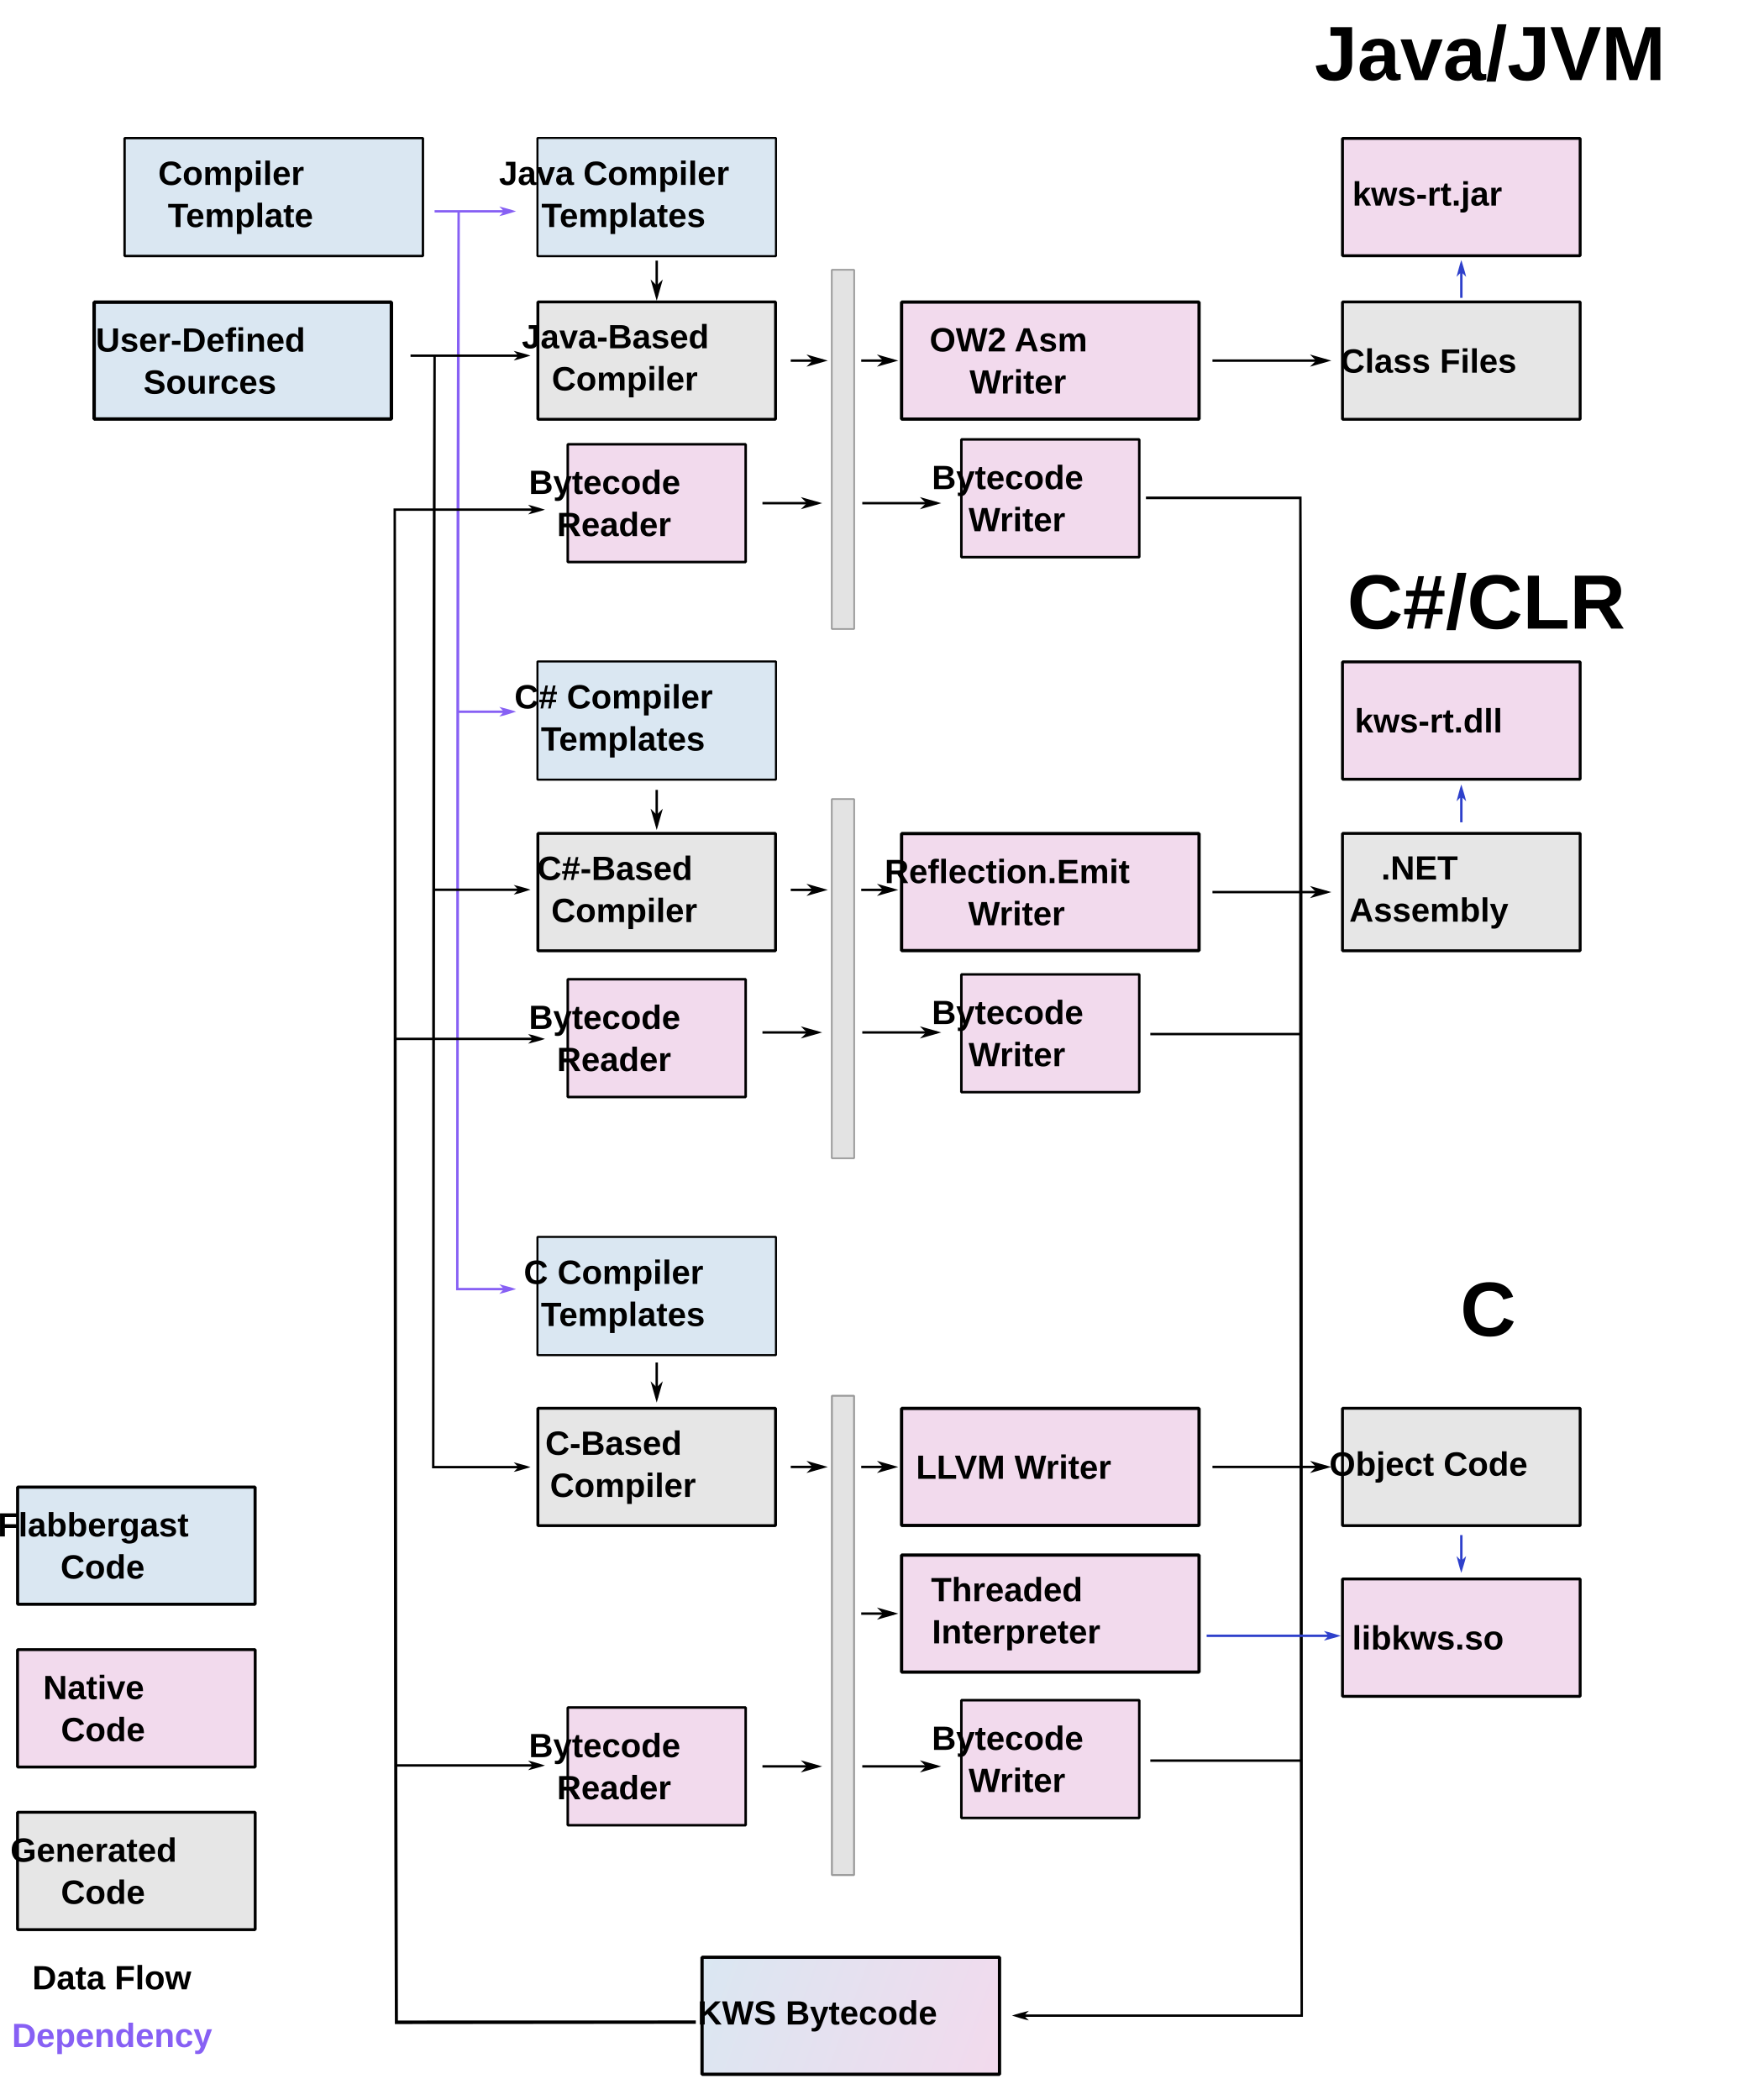
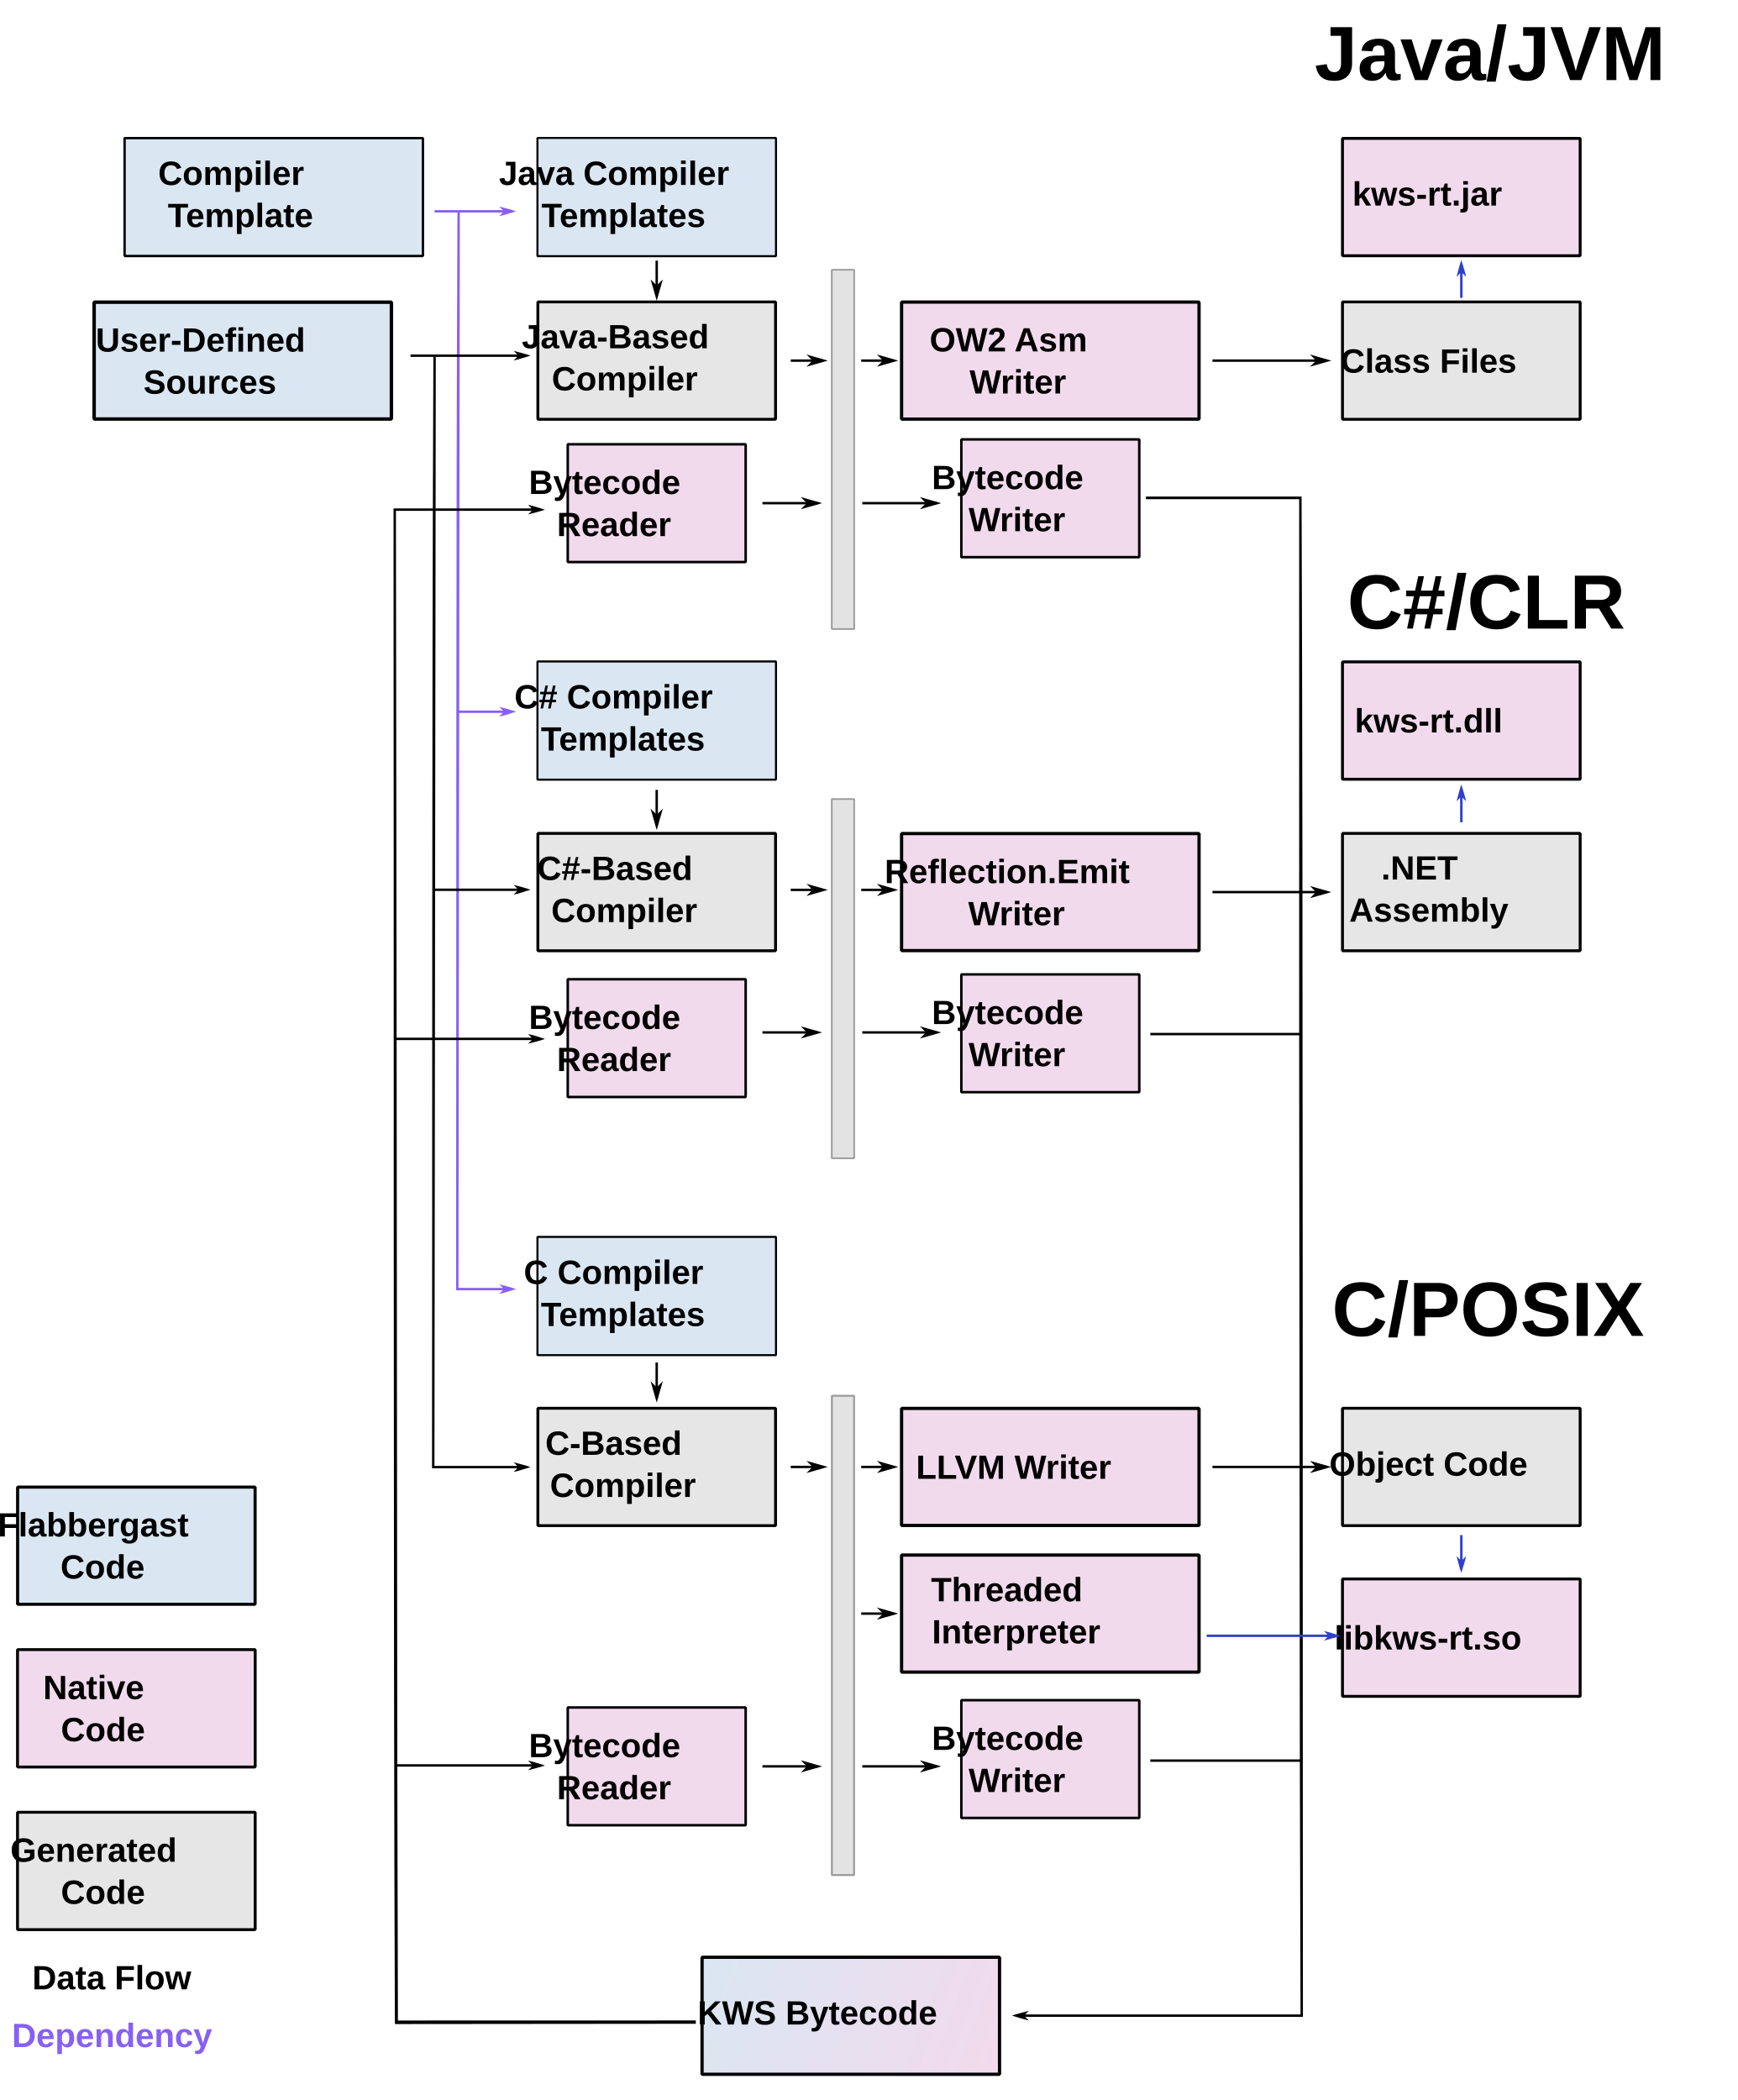
<svg xmlns="http://www.w3.org/2000/svg" xmlns:xlink="http://www.w3.org/1999/xlink" width="722.273" height="872.91" id="svg2" version="1.1">
  <defs id="defs4">
    <linearGradient id="linearGradient6371">
      <stop style="stop-color:#f2daed;stop-opacity:1;" offset="0" id="stop6373" />
      <stop style="stop-color:#dae7f2;stop-opacity:1;" offset="1" id="stop6375" />
    </linearGradient>
    <marker orient="auto" refY="0" refX="0" id="Arrow1Mend" style="overflow:visible">
      <path id="path4212" d="M 0,0 5,-5 -12.5,0 5,5 0,0 z" style="fill-rule:evenodd;stroke:#000000;stroke-width:1pt" transform="matrix(-0.4,0,0,-0.4,-4,0)" />
    </marker>
    <linearGradient xlink:href="#linearGradient6371" id="linearGradient6417" gradientUnits="userSpaceOnUse" x1="-25.552" y1="470.258" x2="-148.039" y2="425.003" />
  </defs>
  <g id="layer1" transform="translate(-19.8908,156.9347)">
    <g id="g4020" transform="translate(65.61949,-252.3432)">
      <rect y="152.807" x="6.055" height="49.013" width="124.013" id="rect2985" style="fill:#dae7f2;fill-opacity:1;fill-rule:evenodd;stroke:#000000;stroke-width:0.987;stroke-linecap:round;stroke-linejoin:bevel;stroke-miterlimit:4;stroke-opacity:1;stroke-dasharray:none" />
      <text id="text2987" y="172.279" x="67.846" style="font-size:14px;font-style:normal;font-variant:normal;font-weight:bold;font-stretch:normal;text-align:center;line-height:125%;letter-spacing:0px;word-spacing:0px;text-anchor:middle;fill:#000000;fill-opacity:1;stroke:none;font-family:Arial;-inkscape-font-specification:Sans" xml:space="preserve">
        <tspan id="tspan2991" y="172.279" x="67.846">Compiler</tspan>
        <tspan y="189.779" x="67.846" id="tspan4685">Template</tspan>
      </text>
    </g>
    <g id="g4014" transform="translate(159.5184,-108.4772)">
      <rect style="fill:#dae7f2;fill-opacity:1;fill-rule:evenodd;stroke:#000000;stroke-width:0.854;stroke-linecap:round;stroke-linejoin:bevel;stroke-miterlimit:4;stroke-opacity:1;stroke-dasharray:none" id="rect3132" width="99.146" height="49.146" x="83.769" y="226.482" />
      <text id="text2993" y="246.02" x="132.919" style="font-size:14px;font-style:normal;font-variant:normal;font-weight:bold;font-stretch:normal;text-align:center;line-height:125%;letter-spacing:0px;word-spacing:0px;text-anchor:middle;fill:#000000;fill-opacity:1;stroke:none;font-family:Arial;-inkscape-font-specification:Sans" xml:space="preserve">
        <tspan id="tspan2997" y="246.02" x="132.919">C# Compiler</tspan>
        <tspan id="tspan3001" y="263.52" x="132.919">Templates</tspan>
      </text>
    </g>
    <g id="g4025" transform="translate(181.061,-180.6224)">
      <rect y="81.02" x="62.227" height="49.146" width="99.146" id="rect3134" style="fill:#dae7f2;fill-opacity:1;fill-rule:evenodd;stroke:#000000;stroke-width:0.854;stroke-linecap:round;stroke-linejoin:bevel;stroke-miterlimit:4;stroke-opacity:1;stroke-dasharray:none" />
      <text xml:space="preserve" style="font-size:14px;font-style:normal;font-variant:normal;font-weight:bold;font-stretch:normal;text-align:center;line-height:125%;letter-spacing:0px;word-spacing:0px;text-anchor:middle;fill:#000000;fill-opacity:1;stroke:none;font-family:Arial;-inkscape-font-specification:Sans" x="111.588" y="100.558" id="text3003">
        <tspan x="111.588" y="100.558" id="tspan3005">Java Compiler</tspan>
        <tspan x="111.588" y="118.058" id="tspan3007">Templates</tspan>
      </text>
    </g>
    <g id="g4008" transform="translate(174.6707,20.62304)">
      <rect y="336.588" x="68.617" height="49.146" width="99.146" id="rect3103" style="fill:#dae7f2;fill-opacity:1;fill-rule:evenodd;stroke:#000000;stroke-width:0.854;stroke-linecap:round;stroke-linejoin:bevel;stroke-miterlimit:4;stroke-opacity:1;stroke-dasharray:none" />
      <text id="text3009" y="356.127" x="117.767" style="font-size:14px;font-style:normal;font-variant:normal;font-weight:bold;font-stretch:normal;text-align:center;line-height:125%;letter-spacing:0px;word-spacing:0px;text-anchor:middle;fill:#000000;fill-opacity:1;stroke:none;font-family:Arial;-inkscape-font-specification:Sans" xml:space="preserve">
        <tspan id="tspan3015" y="356.127" x="117.767">C Compiler</tspan>
        <tspan id="tspan3013" y="373.627" x="117.767">Templates</tspan>
      </text>
    </g>
    <g id="g4031" transform="translate(68.60465,-173.2412)">
      <rect y="141.806" x="174.86" height="48.793" width="98.793" id="rect3928" style="fill:#e6e6e6;fill-opacity:1;fill-rule:evenodd;stroke:#000000;stroke-width:1.207;stroke-linecap:round;stroke-linejoin:bevel;stroke-miterlimit:4;stroke-opacity:1;stroke-dasharray:none" />
      <text id="text3019" y="161.082" x="224.584" style="font-size:14px;font-style:normal;font-variant:normal;font-weight:bold;font-stretch:normal;text-align:center;line-height:125%;letter-spacing:0px;word-spacing:0px;text-anchor:middle;fill:#000000;fill-opacity:1;stroke:none;font-family:Arial;-inkscape-font-specification:Sans" xml:space="preserve">
        <tspan y="161.082" x="224.584" id="tspan3021">Java-Based</tspan>
        <tspan id="tspan3025" y="178.582" x="224.584">Compiler</tspan>
      </text>
    </g>
    <g id="g4084" transform="translate(51.43206,-48.28427)">
      <rect style="fill:#e6e6e6;fill-opacity:1;fill-rule:evenodd;stroke:#000000;stroke-width:1.207;stroke-linecap:round;stroke-linejoin:bevel;stroke-miterlimit:4;stroke-opacity:1;stroke-dasharray:none" id="rect3926" width="98.793" height="48.793" x="192.033" y="237.77" />
      <text id="text3029" y="257.132" x="241.545" style="font-size:14px;font-style:normal;font-variant:normal;font-weight:bold;font-stretch:normal;text-align:center;line-height:125%;letter-spacing:0px;word-spacing:0px;text-anchor:middle;fill:#000000;fill-opacity:1;stroke:none;font-family:Arial;-inkscape-font-specification:Sans" xml:space="preserve">
        <tspan y="257.132" x="241.545" id="tspan3031">C#-Based</tspan>
        <tspan id="tspan3033" y="274.632" x="241.545">Compiler</tspan>
      </text>
    </g>
    <g id="g4118" transform="translate(50.42191,94.70179)">
      <rect y="333.735" x="193.043" height="48.793" width="98.793" id="rect3107" style="fill:#e6e6e6;fill-opacity:1;fill-rule:evenodd;stroke:#000000;stroke-width:1.207;stroke-linecap:round;stroke-linejoin:bevel;stroke-miterlimit:4;stroke-opacity:1;stroke-dasharray:none" />
      <text id="text3035" y="353.096" x="242.015" style="font-size:14px;font-style:normal;font-variant:normal;font-weight:bold;font-stretch:normal;text-align:center;line-height:125%;letter-spacing:0px;word-spacing:0px;text-anchor:middle;fill:#000000;fill-opacity:1;stroke:none;font-family:Arial;-inkscape-font-specification:Sans" xml:space="preserve">
        <tspan y="353.096" x="242.015" id="tspan3037">C-Based</tspan>
        <tspan id="tspan3039" y="370.596" x="242.015">Compiler</tspan>
      </text>
    </g>
    <g id="g4047" transform="translate(80.09452,124.2082)">
      <rect style="fill:#f2daed;fill-opacity:1;fill-rule:evenodd;stroke:#000000;stroke-width:1.046;stroke-linecap:round;stroke-linejoin:bevel;stroke-miterlimit:4;stroke-opacity:1;stroke-dasharray:none" id="rect3978" width="73.954" height="48.954" x="175.79" y="428.609" />
      <g transform="translate(1.539604,-1.010157)" id="g4003">
        <text xml:space="preserve" style="font-size:14px;font-style:normal;font-variant:normal;font-weight:bold;font-stretch:normal;text-align:center;line-height:125%;letter-spacing:0px;word-spacing:0px;text-anchor:middle;fill:#000000;fill-opacity:1;stroke:none;font-family:Arial;-inkscape-font-specification:Sans" x="210.977" y="450.274" id="text3045">
          <tspan id="tspan3047" x="210.977" y="450.274">Bytecode</tspan>
          <tspan x="210.977" y="467.774" id="tspan3049">Reader</tspan>
        </text>
      </g>
    </g>
    <g id="g4054" transform="translate(361.8859,112.0863)">
      <rect y="437.7" x="57.602" height="48.954" width="73.954" id="rect4045" style="fill:#f2daed;fill-opacity:1;fill-rule:evenodd;stroke:#000000;stroke-width:1.046;stroke-linecap:round;stroke-linejoin:bevel;stroke-miterlimit:4;stroke-opacity:1;stroke-dasharray:none" />
      <text id="text3051" y="458.355" x="94.329" style="font-size:14px;font-style:normal;font-variant:normal;font-weight:bold;font-stretch:normal;text-align:center;line-height:125%;letter-spacing:0px;word-spacing:0px;text-anchor:middle;fill:#000000;fill-opacity:1;stroke:none;font-family:Arial;-inkscape-font-specification:Sans" xml:space="preserve">
        <tspan id="tspan3055" y="458.355" x="94.329">Bytecode</tspan>
        <tspan id="tspan3059" y="475.855" x="94.329">Writer</tspan>
      </text>
    </g>
    <g id="g3973" transform="translate(131.3198,103.024)">
      <rect y="396.364" x="446.591" height="48.793" width="98.793" id="rect3942" style="fill:#f2daed;fill-opacity:1;fill-rule:evenodd;stroke:#000000;stroke-width:1.207;stroke-linecap:round;stroke-linejoin:bevel;stroke-miterlimit:4;stroke-opacity:1;stroke-dasharray:none" />
      <text id="text3067" y="425.689" x="495.738" style="font-size:14px;font-style:normal;font-variant:normal;font-weight:bold;font-stretch:normal;text-align:center;line-height:125%;letter-spacing:0px;word-spacing:0px;text-anchor:middle;fill:#000000;fill-opacity:1;stroke:none;font-family:Arial;-inkscape-font-specification:Sans" xml:space="preserve">
-         <tspan y="425.689" x="495.738" id="tspan3069">libkws.so</tspan>
+         <tspan y="425.689" x="495.738" id="tspan3069">libkws-rt.so</tspan>
      </text>
    </g>
    <g id="g4158" transform="translate(149.5026,-30.55712)">
      <rect style="fill:#e6e6e6;fill-opacity:1;fill-rule:evenodd;stroke:#000000;stroke-width:1.207;stroke-linecap:round;stroke-linejoin:bevel;stroke-miterlimit:4;stroke-opacity:1;stroke-dasharray:none" id="rect3940" width="98.793" height="48.793" x="428.408" y="458.994" />
      <text id="text3071" y="487.013" x="477.764" style="font-size:14px;font-style:normal;font-variant:normal;font-weight:bold;font-stretch:normal;text-align:center;line-height:125%;letter-spacing:0px;word-spacing:0px;text-anchor:middle;fill:#000000;fill-opacity:1;stroke:none;font-family:Arial;-inkscape-font-specification:Sans" xml:space="preserve">
        <tspan y="487.013" x="477.764" id="tspan3073">Object Code</tspan>
      </text>
    </g>
    <g id="g3962" transform="translate(153.5432,-40.20306)">
      <rect style="fill:#e6e6e6;fill-opacity:1;fill-rule:evenodd;stroke:#000000;stroke-width:1.207;stroke-linecap:round;stroke-linejoin:bevel;stroke-miterlimit:4;stroke-opacity:1;stroke-dasharray:none" id="rect3944" width="98.793" height="48.793" x="424.368" y="229.689" />
      <text id="text3075" y="248.873" x="473.88" style="font-size:14px;font-style:normal;font-variant:normal;font-weight:bold;font-stretch:normal;text-align:center;line-height:125%;letter-spacing:0px;word-spacing:0px;text-anchor:middle;fill:#000000;fill-opacity:1;stroke:none;font-family:Arial;-inkscape-font-specification:Sans" xml:space="preserve">
        <tspan y="248.873" x="473.88" id="tspan3077">.NET</tspan>
        <tspan id="tspan3938" y="266.373" x="473.88">Assembly</tspan>
      </text>
    </g>
    <g id="g4090" transform="translate(143.9467,-88.69036)">
      <rect y="278.247" x="250.692" height="48.651" width="123.651" id="rect3930" style="fill:#f2daed;fill-opacity:1;fill-rule:evenodd;stroke:#000000;stroke-width:1.349;stroke-linecap:round;stroke-linejoin:bevel;stroke-miterlimit:4;stroke-opacity:1;stroke-dasharray:none" />
      <text id="text3079" y="298.837" x="312.097" style="font-size:14px;font-style:normal;font-variant:normal;font-weight:bold;font-stretch:normal;text-align:center;line-height:125%;letter-spacing:0px;word-spacing:0px;text-anchor:middle;fill:#000000;fill-opacity:1;stroke:none;font-family:Arial;-inkscape-font-specification:Sans" xml:space="preserve">
        <tspan y="298.837" x="312.097" id="tspan3081">Reflection.Emit</tspan>
        <tspan id="tspan3083" y="316.337" x="312.097">Writer</tspan>
      </text>
    </g>
    <g id="g4037" transform="translate(132.835,-178.2919)">
      <rect style="fill:#f2daed;fill-opacity:1;fill-rule:evenodd;stroke:#000000;stroke-width:1.349;stroke-linecap:round;stroke-linejoin:bevel;stroke-miterlimit:4;stroke-opacity:1;stroke-dasharray:none" id="rect3932" width="123.651" height="48.651" x="261.804" y="146.927" />
      <text id="text3085" y="167.432" x="323.746" style="font-size:14px;font-style:normal;font-variant:normal;font-weight:bold;font-stretch:normal;text-align:center;line-height:125%;letter-spacing:0px;word-spacing:0px;text-anchor:middle;fill:#000000;fill-opacity:1;stroke:none;font-family:Arial;-inkscape-font-specification:Sans" xml:space="preserve">
        <tspan y="167.432" x="323.746" id="tspan3087">OW2 Asm</tspan>
        <tspan id="tspan3089" y="184.932" x="323.746">Writer</tspan>
      </text>
    </g>
    <g id="g3957" transform="translate(141.4214,-187.3833)">
      <rect y="155.948" x="436.49" height="48.793" width="98.793" id="rect3946" style="fill:#e6e6e6;fill-opacity:1;fill-rule:evenodd;stroke:#000000;stroke-width:1.207;stroke-linecap:round;stroke-linejoin:bevel;stroke-miterlimit:4;stroke-opacity:1;stroke-dasharray:none" />
      <text id="text3091" y="185.355" x="485.896" style="font-size:14px;font-style:normal;font-variant:normal;font-weight:bold;font-stretch:normal;text-align:center;line-height:125%;letter-spacing:0px;word-spacing:0px;text-anchor:middle;fill:#000000;fill-opacity:1;stroke:none;font-family:Arial;-inkscape-font-specification:Sans" xml:space="preserve">
        <tspan y="185.355" x="485.896" id="tspan3093">Class Files</tspan>
      </text>
    </g>
    <g id="g3952" transform="translate(154.5533,-174.5615)">
      <rect y="75.136" x="423.358" height="48.793" width="98.793" id="rect3950" style="fill:#f2daed;fill-opacity:1;fill-rule:evenodd;stroke:#000000;stroke-width:1.207;stroke-linecap:round;stroke-linejoin:bevel;stroke-miterlimit:4;stroke-opacity:1;stroke-dasharray:none" />
      <text id="text3095" y="103.07" x="472.193" style="font-size:14px;font-style:normal;font-variant:normal;font-weight:bold;font-stretch:normal;text-align:center;line-height:125%;letter-spacing:0px;word-spacing:0px;text-anchor:middle;fill:#000000;fill-opacity:1;stroke:none;font-family:Arial;-inkscape-font-specification:Sans" xml:space="preserve">
        <tspan y="103.07" x="472.193" id="tspan3097">kws-rt.jar</tspan>
      </text>
    </g>
    <g id="g3968" transform="translate(201.0204,-161.0051)">
      <rect style="fill:#f2daed;fill-opacity:1;fill-rule:evenodd;stroke:#000000;stroke-width:1.207;stroke-linecap:round;stroke-linejoin:bevel;stroke-miterlimit:4;stroke-opacity:1;stroke-dasharray:none" id="rect3948" width="98.793" height="48.793" x="376.891" y="279.187" />
      <text id="text3099" y="308.512" x="426.297" style="font-size:14px;font-style:normal;font-variant:normal;font-weight:bold;font-stretch:normal;text-align:center;line-height:125%;letter-spacing:0px;word-spacing:0px;text-anchor:middle;fill:#000000;fill-opacity:1;stroke:none;font-family:Arial;-inkscape-font-specification:Sans" xml:space="preserve">
        <tspan y="308.512" x="426.297" id="tspan3101">kws-rt.dll</tspan>
      </text>
    </g>
    <g id="g6439" transform="translate(287.6869,134)">
      <rect style="fill:#dae7f2;fill-opacity:1;fill-rule:evenodd;stroke:#000000;stroke-width:1.286;stroke-linecap:round;stroke-linejoin:bevel;stroke-miterlimit:4;stroke-opacity:1;stroke-dasharray:none" id="rect3136" width="98.714" height="48.714" x="-260.476" y="327.204" />
      <text id="text3138" y="347.736" x="-211.543" style="font-size:14px;font-style:normal;font-variant:normal;font-weight:bold;font-stretch:normal;text-align:center;line-height:125%;letter-spacing:0px;word-spacing:0px;text-anchor:middle;fill:#000000;fill-opacity:1;stroke:none;font-family:Arial;-inkscape-font-specification:Sans" xml:space="preserve">
        <tspan y="347.736" x="-211.543" id="tspan3140">Flabbergast</tspan>
        <tspan id="tspan3142" y="365.236" x="-211.543">Code</tspan>
      </text>
    </g>
    <g id="g6445" transform="translate(285.6666,132.4001)">
      <rect style="fill:#f2daed;fill-opacity:1;fill-rule:evenodd;stroke:#000000;stroke-width:1.207;stroke-linecap:round;stroke-linejoin:bevel;stroke-miterlimit:4;stroke-opacity:1;stroke-dasharray:none" id="rect3914" width="98.793" height="48.793" x="-258.495" y="396.364" />
      <text xml:space="preserve" style="font-size:14px;font-style:normal;font-variant:normal;font-weight:bold;font-stretch:normal;text-align:center;line-height:125%;letter-spacing:0px;word-spacing:0px;text-anchor:middle;fill:#000000;fill-opacity:1;stroke:none;font-family:Arial;-inkscape-font-specification:Sans" x="-209.355" y="416.936" id="text3916">
        <tspan x="-209.355" y="416.936" id="tspan3920">Native</tspan>
        <tspan id="tspan3924" x="-209.355" y="434.436">Code</tspan>
      </text>
    </g>
    <g id="g4165" transform="translate(121.7234,36.36026)">
      <rect y="453.099" x="272.916" height="48.651" width="123.651" id="rect3934" style="fill:#f2daed;fill-opacity:1;fill-rule:evenodd;stroke:#000000;stroke-width:1.349;stroke-linecap:round;stroke-linejoin:bevel;stroke-miterlimit:4;stroke-opacity:1;stroke-dasharray:none" />
      <text id="text3061" y="472.304" x="334.17" style="font-size:14px;font-style:normal;font-variant:normal;font-weight:bold;font-stretch:normal;text-align:center;line-height:125%;letter-spacing:0px;word-spacing:0px;text-anchor:middle;fill:#000000;fill-opacity:1;stroke:none;font-family:Arial;-inkscape-font-specification:Sans" xml:space="preserve">
        <tspan id="tspan3065" y="472.304" x="334.17">Threaded</tspan>
        <tspan id="tspan4163" y="489.804" x="334.17">Interpreter</tspan>
      </text>
    </g>
    <g id="g4060" transform="translate(80.09452,-400.8681)">
      <rect y="428.609" x="175.79" height="48.954" width="73.954" id="rect4062" style="fill:#f2daed;fill-opacity:1;fill-rule:evenodd;stroke:#000000;stroke-width:1.046;stroke-linecap:round;stroke-linejoin:bevel;stroke-miterlimit:4;stroke-opacity:1;stroke-dasharray:none" />
      <g id="g4064" transform="translate(1.539604,-1.010157)">
        <text id="text4066" y="450.274" x="210.977" style="font-size:14px;font-style:normal;font-variant:normal;font-weight:bold;font-stretch:normal;text-align:center;line-height:125%;letter-spacing:0px;word-spacing:0px;text-anchor:middle;fill:#000000;fill-opacity:1;stroke:none;font-family:Arial;-inkscape-font-specification:Sans" xml:space="preserve">
          <tspan y="450.274" x="210.977" id="tspan4068">Bytecode</tspan>
          <tspan id="tspan4070" y="467.774" x="210.977">Reader</tspan>
        </text>
      </g>
    </g>
    <g transform="translate(361.8859,-411.9798)" id="g4072">
      <rect style="fill:#f2daed;fill-opacity:1;fill-rule:evenodd;stroke:#000000;stroke-width:1.046;stroke-linecap:round;stroke-linejoin:bevel;stroke-miterlimit:4;stroke-opacity:1;stroke-dasharray:none" id="rect4074" width="73.954" height="48.954" x="57.602" y="437.7" />
      <text xml:space="preserve" style="font-size:14px;font-style:normal;font-variant:normal;font-weight:bold;font-stretch:normal;text-align:center;line-height:125%;letter-spacing:0px;word-spacing:0px;text-anchor:middle;fill:#000000;fill-opacity:1;stroke:none;font-family:Arial;-inkscape-font-specification:Sans" x="94.329" y="458.355" id="text4076">
        <tspan x="94.329" y="458.355" id="tspan4078">Bytecode</tspan>
        <tspan x="94.329" y="475.855" id="tspan4080">Writer</tspan>
      </text>
    </g>
    <g transform="translate(80.09452,-178.4924)" id="g4096">
      <rect style="fill:#f2daed;fill-opacity:1;fill-rule:evenodd;stroke:#000000;stroke-width:1.046;stroke-linecap:round;stroke-linejoin:bevel;stroke-miterlimit:4;stroke-opacity:1;stroke-dasharray:none" id="rect4098" width="73.954" height="48.954" x="175.79" y="428.609" />
      <g transform="translate(1.539604,-1.010157)" id="g4100">
        <text xml:space="preserve" style="font-size:14px;font-style:normal;font-variant:normal;font-weight:bold;font-stretch:normal;text-align:center;line-height:125%;letter-spacing:0px;word-spacing:0px;text-anchor:middle;fill:#000000;fill-opacity:1;stroke:none;font-family:Arial;-inkscape-font-specification:Sans" x="210.977" y="450.274" id="text4102">
          <tspan id="tspan4104" x="210.977" y="450.274">Bytecode</tspan>
          <tspan x="210.977" y="467.774" id="tspan4106">Reader</tspan>
        </text>
      </g>
    </g>
    <g id="g4108" transform="translate(361.8859,-189.6041)">
      <rect y="437.7" x="57.602" height="48.954" width="73.954" id="rect4110" style="fill:#f2daed;fill-opacity:1;fill-rule:evenodd;stroke:#000000;stroke-width:1.046;stroke-linecap:round;stroke-linejoin:bevel;stroke-miterlimit:4;stroke-opacity:1;stroke-dasharray:none" />
      <text id="text4112" y="458.355" x="94.329" style="font-size:14px;font-style:normal;font-variant:normal;font-weight:bold;font-stretch:normal;text-align:center;line-height:125%;letter-spacing:0px;word-spacing:0px;text-anchor:middle;fill:#000000;fill-opacity:1;stroke:none;font-family:Arial;-inkscape-font-specification:Sans" xml:space="preserve">
        <tspan id="tspan4114" y="458.355" x="94.329">Bytecode</tspan>
        <tspan id="tspan4116" y="475.855" x="94.329">Writer</tspan>
      </text>
    </g>
    <g id="g4153" transform="translate(3.535513,67.42769)">
      <rect style="fill:#f2daed;fill-opacity:1;fill-rule:evenodd;stroke:#000000;stroke-width:1.349;stroke-linecap:round;stroke-linejoin:bevel;stroke-miterlimit:4;stroke-opacity:1;stroke-dasharray:none" id="rect4147" width="123.651" height="48.651" x="391.103" y="361.08" />
      <text xml:space="preserve" style="font-size:14px;font-style:normal;font-variant:normal;font-weight:bold;font-stretch:normal;text-align:center;line-height:125%;letter-spacing:0px;word-spacing:0px;text-anchor:middle;fill:#000000;fill-opacity:1;stroke:none;font-family:Arial;-inkscape-font-specification:Sans" x="451.29" y="390.334" id="text4149">
        <tspan x="451.29" y="390.334" id="tspan4151">LLVM Writer</tspan>
      </text>
    </g>
    <rect style="fill:#e3e3e3;fill-opacity:1;fill-rule:evenodd;stroke:#999999;stroke-width:0.779;stroke-linecap:round;stroke-linejoin:bevel;stroke-miterlimit:4;stroke-opacity:1;stroke-dasharray:none" id="rect4647" width="9.221" height="199.221" x="365.676" y="423.251" />
    <rect y="175.201" x="365.626" height="149.322" width="9.322" id="rect4649" style="fill:#e3e3e3;fill-opacity:1;fill-rule:evenodd;stroke:#999999;stroke-width:0.678;stroke-linecap:round;stroke-linejoin:bevel;stroke-miterlimit:4;stroke-opacity:1;stroke-dasharray:none" />
    <rect style="fill:#e3e3e3;fill-opacity:1;fill-rule:evenodd;stroke:#999999;stroke-width:0.678;stroke-linecap:round;stroke-linejoin:bevel;stroke-miterlimit:4;stroke-opacity:1;stroke-dasharray:none" id="rect4651" width="9.322" height="149.322" x="365.626" y="-44.799" />
    <path id="path4653" d="m 336.811,52.217 22.857,0" style="fill:none;stroke:#000000;stroke-width:1px;stroke-linecap:butt;stroke-linejoin:miter;stroke-opacity:1;marker-end:url(#Arrow1Mend)" />
    <path style="fill:none;stroke:#000000;stroke-width:1px;stroke-linecap:butt;stroke-linejoin:miter;stroke-opacity:1;marker-end:url(#Arrow1Mend)" d="m 348.571,-7.039 13.449,0" id="path4655" />
    <path style="fill:none;stroke:#000000;stroke-width:1px;stroke-linecap:butt;stroke-linejoin:miter;stroke-opacity:1;marker-end:url(#Arrow1Mend)" d="m 378.309,52.217 30.857,0" id="path4657" />
    <path id="path4659" d="m 377.866,-7.039 13.449,0" style="fill:none;stroke:#000000;stroke-width:1px;stroke-linecap:butt;stroke-linejoin:miter;stroke-opacity:1;marker-end:url(#Arrow1Mend)" />
    <path style="font-size:medium;font-style:normal;font-variant:normal;font-weight:normal;font-stretch:normal;text-indent:0;text-align:start;text-decoration:none;line-height:normal;letter-spacing:normal;word-spacing:normal;text-transform:none;direction:ltr;block-progression:tb;writing-mode:lr-tb;text-anchor:start;baseline-shift:baseline;color:#000000;fill:#8760f4;fill-opacity:1;stroke:none;stroke-width:1px;marker:none;visibility:visible;display:inline;overflow:visible;enable-background:accumulate;font-family:Sans;-inkscape-font-specification:Sans" d="m 227.406,-71.094 1.5,1.5 -28.375,0 0,1 9.5,0 c -0.663,156.149 -0.407,314.482 -0.562,448 6.479,0 12.958,0 19.438,0 l -1.5,1.5 c 2.467,-0.536 4.856,-1.397 7,-2 -2.092,-0.789 -4.576,-1.307 -7,-2 l 1.5,1.5 -18.438,0 0.281,-239 18.156,0 -1.5,1.5 c 2.507,-0.423 4.869,-1.401 7,-2 -2.069,-0.821 -4.569,-1.305 -7,-2 l 1.5,1.5 -18.156,0 0.281,-207 17.875,0 -1.5,1.5 c 2.467,-0.536 4.856,-1.397 7,-2 -2.092,-0.789 -4.576,-1.307 -7,-2 z" id="path4661" />
    <g id="g4675" transform="translate(-8,-277.8692)">
      <rect y="246.548" x="67.018" height="48.563" width="123.563" id="rect3111" style="fill:#dae7f2;fill-opacity:1;fill-rule:evenodd;stroke:#000000;stroke-width:1.437;stroke-linecap:round;stroke-linejoin:bevel;stroke-miterlimit:4;stroke-opacity:1;stroke-dasharray:none" />
      <text id="text4663" y="267.087" x="128.745" style="font-size:14px;font-style:normal;font-variant:normal;font-weight:bold;font-stretch:normal;text-align:center;line-height:125%;letter-spacing:0px;word-spacing:0px;text-anchor:middle;fill:#000000;fill-opacity:1;stroke:none;font-family:Arial;-inkscape-font-specification:Sans" xml:space="preserve">
        <tspan y="267.087" x="128.745" id="tspan4665">User-Defined</tspan>
        <tspan id="tspan4673" y="284.587" x="128.745">Sources</tspan>
      </text>
    </g>
    <path id="path4667" d="m 292.861,-48.592 0,14.714" style="fill:none;stroke:#000000;stroke-width:1px;stroke-linecap:butt;stroke-linejoin:miter;stroke-opacity:1;marker-end:url(#Arrow1Mend)" />
    <path style="fill:none;stroke:#000000;stroke-width:1px;stroke-linecap:butt;stroke-linejoin:miter;stroke-opacity:1;marker-end:url(#Arrow1Mend)" d="m 292.861,171.408 0,14.714" id="path4669" />
    <path id="path4671" d="m 292.861,409.408 0,14.714" style="fill:none;stroke:#000000;stroke-width:1px;stroke-linecap:butt;stroke-linejoin:miter;stroke-opacity:1;marker-end:url(#Arrow1Mend)" />
    <path style="fill:none;stroke:#000000;stroke-width:1px;stroke-linecap:butt;stroke-linejoin:miter;stroke-opacity:1;marker-end:url(#Arrow1Mend)" d="m 336.811,272.217 22.857,0" id="path4736" />
    <path id="path4738" d="m 348.571,212.961 13.449,0" style="fill:none;stroke:#000000;stroke-width:1px;stroke-linecap:butt;stroke-linejoin:miter;stroke-opacity:1;marker-end:url(#Arrow1Mend)" />
    <path id="path4740" d="m 378.309,272.217 30.857,0" style="fill:none;stroke:#000000;stroke-width:1px;stroke-linecap:butt;stroke-linejoin:miter;stroke-opacity:1;marker-end:url(#Arrow1Mend)" />
    <path style="fill:none;stroke:#000000;stroke-width:1px;stroke-linecap:butt;stroke-linejoin:miter;stroke-opacity:1;marker-end:url(#Arrow1Mend)" d="m 377.866,212.961 13.449,0" id="path4742" />
    <path id="path4744" d="m 336.811,577.294 22.857,0" style="fill:none;stroke:#000000;stroke-width:1px;stroke-linecap:butt;stroke-linejoin:miter;stroke-opacity:1;marker-end:url(#Arrow1Mend)" />
    <path style="fill:none;stroke:#000000;stroke-width:1px;stroke-linecap:butt;stroke-linejoin:miter;stroke-opacity:1;marker-end:url(#Arrow1Mend)" d="m 348.571,452.833 13.449,0" id="path4746" />
    <path style="fill:none;stroke:#000000;stroke-width:1px;stroke-linecap:butt;stroke-linejoin:miter;stroke-opacity:1;marker-end:url(#Arrow1Mend)" d="m 378.309,577.294 30.857,0" id="path4748" />
    <path id="path4750" d="m 377.866,452.833 13.449,0" style="fill:none;stroke:#000000;stroke-width:1px;stroke-linecap:butt;stroke-linejoin:miter;stroke-opacity:1;marker-end:url(#Arrow1Mend)" />
    <path style="fill:none;stroke:#000000;stroke-width:1px;stroke-linecap:butt;stroke-linejoin:miter;stroke-opacity:1;marker-end:url(#Arrow1Mend)" d="m 377.866,513.79 13.449,0" id="path4752" />
    <path style="fill:none;stroke:#000000;stroke-width:1px;stroke-linecap:butt;stroke-linejoin:miter;stroke-opacity:1;marker-end:url(#Arrow1Mend)" d="m 523.866,452.833 47.449,0" id="path4754" />
    <path id="path4756" d="m 523.866,213.882 47.449,0" style="fill:none;stroke:#000000;stroke-width:1px;stroke-linecap:butt;stroke-linejoin:miter;stroke-opacity:1;marker-end:url(#Arrow1Mend)" />
    <path style="fill:none;stroke:#000000;stroke-width:1px;stroke-linecap:butt;stroke-linejoin:miter;stroke-opacity:1;marker-end:url(#Arrow1Mend)" d="m 523.866,-7.039 47.449,0" id="path4758" />
    <path style="font-size:medium;font-style:normal;font-variant:normal;font-weight:normal;font-stretch:normal;text-indent:0;text-align:start;text-decoration:none;line-height:normal;letter-spacing:normal;word-spacing:normal;text-transform:none;direction:ltr;block-progression:tb;writing-mode:lr-tb;text-anchor:start;baseline-shift:baseline;color:#000000;fill:#2e40cb;fill-opacity:1;stroke:none;stroke-width:1px;marker:none;visibility:visible;display:inline;overflow:visible;enable-background:accumulate;font-family:Sans;-inkscape-font-specification:Sans" d="m 627.312,496.875 c -0.789,-2.092 -1.307,-4.576 -2,-7 l 1.5,1.5 0,-10.219 1,0 0,10.219 1.5,-1.5 c -0.536,2.467 -1.397,4.856 -2,7 z" id="path4760" />
    <path style="font-size:medium;font-style:normal;font-variant:normal;font-weight:normal;font-stretch:normal;text-indent:0;text-align:start;text-decoration:none;line-height:normal;letter-spacing:normal;word-spacing:normal;text-transform:none;direction:ltr;block-progression:tb;writing-mode:lr-tb;text-anchor:start;baseline-shift:baseline;color:#000000;fill:#2e40cb;fill-opacity:1;stroke:none;stroke-width:1px;marker:none;visibility:visible;display:inline;overflow:visible;enable-background:accumulate;font-family:Sans;-inkscape-font-specification:Sans" d="m 627.312,169.156 c -0.789,2.092 -1.307,4.576 -2,7 l 1.5,-1.5 0,10.219 1,0 0,-10.219 1.5,1.5 c -0.536,-2.467 -1.397,-4.856 -2,-7 z" id="path4762" />
    <path style="font-size:medium;font-style:normal;font-variant:normal;font-weight:normal;font-stretch:normal;text-indent:0;text-align:start;text-decoration:none;line-height:normal;letter-spacing:normal;word-spacing:normal;text-transform:none;direction:ltr;block-progression:tb;writing-mode:lr-tb;text-anchor:start;baseline-shift:baseline;color:#000000;fill:#2e40cb;fill-opacity:1;stroke:none;stroke-width:1px;marker:none;visibility:visible;display:inline;overflow:visible;enable-background:accumulate;font-family:Sans;-inkscape-font-specification:Sans" d="m 627.312,-48.844 c -0.789,2.092 -1.307,4.576 -2,7 l 1.5,-1.5 0,10.219 1,0 0,-10.219 1.5,1.5 c -0.536,-2.467 -1.397,-4.856 -2,-7 z" id="path4816" />
    <path id="path4844" d="m 233.406,-11.094 1.5,1.5 -44.375,0 0,1 9.5,0 c -0.663,156.149 -0.407,328.482 -0.562,462 6.479,0 28.958,0 35.438,0 l -1.5,1.5 c 2.467,-0.536 4.856,-1.397 7,-2 -2.092,-0.789 -4.576,-1.307 -7,-2 l 1.5,1.5 -34.438,0 0.281,-239 34.156,0 -1.5,1.5 c 2.507,-0.423 4.869,-1.401 7,-2 -2.069,-0.821 -4.569,-1.305 -7,-2 l 1.5,1.5 -34.156,0 0.281,-221 33.875,0 -1.5,1.5 c 2.467,-0.536 4.856,-1.397 7,-2 -2.092,-0.789 -4.576,-1.307 -7,-2 z" style="font-size:medium;font-style:normal;font-variant:normal;font-weight:normal;font-stretch:normal;text-indent:0;text-align:start;text-decoration:none;line-height:normal;letter-spacing:normal;word-spacing:normal;text-transform:none;direction:ltr;block-progression:tb;writing-mode:lr-tb;text-anchor:start;baseline-shift:baseline;color:#000000;fill:#000000;fill-opacity:1;stroke:none;stroke-width:1px;marker:none;visibility:visible;display:inline;overflow:visible;enable-background:accumulate;font-family:Sans;-inkscape-font-specification:Sans" />
    <g id="g6412" transform="translate(459.6194,231.931)">
      <rect style="fill:url(#linearGradient6417);fill-opacity:1;fill-rule:evenodd;stroke:#000000;stroke-width:1.349;stroke-linecap:round;stroke-linejoin:bevel;stroke-miterlimit:4;stroke-opacity:1;stroke-dasharray:none" id="rect4846" width="123.651" height="48.651" x="-147.914" y="424.719" />
      <text id="text3041" y="452.668" x="-86.348" style="font-size:14px;font-style:normal;font-variant:normal;font-weight:bold;font-stretch:normal;text-align:center;line-height:125%;letter-spacing:0px;word-spacing:0px;text-anchor:middle;fill:#000000;fill-opacity:1;stroke:none;font-family:Arial;-inkscape-font-specification:Sans" xml:space="preserve">
        <tspan y="452.668" x="-86.348" id="tspan3043">KWS Bytecode</tspan>
      </text>
    </g>
    <path style="font-size:medium;font-style:normal;font-variant:normal;font-weight:normal;font-stretch:normal;text-indent:0;text-align:start;text-decoration:none;line-height:normal;letter-spacing:normal;word-spacing:normal;text-transform:none;direction:ltr;block-progression:tb;writing-mode:lr-tb;text-anchor:start;baseline-shift:baseline;color:#000000;fill:#000000;fill-opacity:1;stroke:none;stroke-width:1px;marker:none;visibility:visible;display:inline;overflow:visible;enable-background:accumulate;font-family:Sans;-inkscape-font-specification:Sans" d="m 239.406,578.906 1.5,-1.5 -55.875,0 0.263,105.53 123.821,-0.03 0,1.384 -125.084,0.116 c -0.663,-156.149 -0.407,-496.482 -0.562,-630 6.479,0 50.958,0 57.438,0 l -1.5,-1.5 c 2.467,0.536 4.856,1.397 7,2 -2.092,0.789 -4.576,1.307 -7,2 l 1.5,-1.5 -56.438,0 0.281,219 56.156,0 -1.5,-1.5 c 2.507,0.423 4.869,1.401 7,2 -2.069,0.821 -4.569,1.305 -7,2 l 1.5,-1.5 -56.156,0 0.281,301 55.875,0 -1.5,-1.5 c 2.467,0.536 4.856,1.397 7,2 -2.092,0.789 -4.576,1.307 -7,2 z" id="path6419" />
    <path style="font-size:medium;font-style:normal;font-variant:normal;font-weight:normal;font-stretch:normal;text-indent:0;text-align:start;text-decoration:none;line-height:normal;letter-spacing:normal;word-spacing:normal;text-transform:none;direction:ltr;block-progression:tb;writing-mode:lr-tb;text-anchor:start;baseline-shift:baseline;color:#000000;fill:#000000;fill-opacity:1;stroke:none;stroke-width:1px;marker:none;visibility:visible;display:inline;overflow:visible;enable-background:accumulate;font-family:Sans;-inkscape-font-specification:Sans" d="m 498.031,272.406 61.875,0 0,-221.844 -63.688,0 0,-1.094 64.688,0 c 0.663,156.149 0.407,498.42 0.562,631.938 -6.479,0 -108.958,0 -115.438,0 l 1.5,1.5 c -2.467,-0.536 -4.856,-1.397 -7,-2 2.092,-0.789 4.576,-1.307 7,-2 l -1.5,1.5 114.438,0 -0.281,-105 -62.156,0 0,-1 62.156,0 -0.281,-301 -61.875,0 z" id="path6421" />
    <path id="path6423" d="m 577.172,523.016 c -2.092,0.789 -4.576,1.307 -7,2 l 1.5,-1.5 -50.219,0 0,-1 50.219,0 -1.5,-1.5 c 2.467,0.536 4.856,1.397 7,2 z" style="font-size:medium;font-style:normal;font-variant:normal;font-weight:normal;font-stretch:normal;text-indent:0;text-align:start;text-decoration:none;line-height:normal;letter-spacing:normal;word-spacing:normal;text-transform:none;direction:ltr;block-progression:tb;writing-mode:lr-tb;text-anchor:start;baseline-shift:baseline;color:#000000;fill:#2e40cb;fill-opacity:1;stroke:none;stroke-width:1px;marker:none;visibility:visible;display:inline;overflow:visible;enable-background:accumulate;font-family:Sans;-inkscape-font-specification:Sans" />
    <g id="g6433" transform="translate(287.6666,134)">
      <rect y="462.364" x="-260.495" height="48.793" width="98.793" id="rect6425" style="fill:#e6e6e6;fill-opacity:1;fill-rule:evenodd;stroke:#000000;stroke-width:1.207;stroke-linecap:round;stroke-linejoin:bevel;stroke-miterlimit:4;stroke-opacity:1;stroke-dasharray:none" />
      <text id="text6427" y="482.936" x="-211.355" style="font-size:14px;font-style:normal;font-variant:normal;font-weight:bold;font-stretch:normal;text-align:center;line-height:125%;letter-spacing:0px;word-spacing:0px;text-anchor:middle;fill:#000000;fill-opacity:1;stroke:none;font-family:Arial;-inkscape-font-specification:Sans" xml:space="preserve">
        <tspan id="tspan6429" y="482.936" x="-211.355">Generated</tspan>
        <tspan y="500.436" x="-211.355" id="tspan6431">Code</tspan>
      </text>
    </g>
    <text xml:space="preserve" style="font-size:32px;font-style:normal;font-variant:normal;font-weight:bold;font-stretch:normal;text-align:center;line-height:125%;letter-spacing:0px;word-spacing:0px;text-anchor:middle;fill:#000000;fill-opacity:1;stroke:none;font-family:Arial;-inkscape-font-specification:Sans" x="660.656" y="398.362" id="text6451">
-       <tspan id="tspan6453" x="660.656" y="398.362">C</tspan>
+       <tspan id="tspan6453" x="660.656" y="398.362">C/POSIX</tspan>
    </text>
    <text id="text6455" y="104.362" x="659.922" style="font-size:32px;font-style:normal;font-variant:normal;font-weight:bold;font-stretch:normal;text-align:center;line-height:125%;letter-spacing:0px;word-spacing:0px;text-anchor:middle;fill:#000000;fill-opacity:1;stroke:none;font-family:Arial;-inkscape-font-specification:Sans" xml:space="preserve">
      <tspan y="104.362" x="659.922" id="tspan6457">C#/CLR</tspan>
    </text>
    <text xml:space="preserve" style="font-size:32px;font-style:normal;font-variant:normal;font-weight:bold;font-stretch:normal;text-align:center;line-height:125%;letter-spacing:0px;word-spacing:0px;text-anchor:middle;fill:#000000;fill-opacity:1;stroke:none;font-family:Arial;-inkscape-font-specification:Sans" x="661.461" y="-123.638" id="text6459">
      <tspan id="tspan6461" x="661.461" y="-123.638">Java/JVM</tspan>
    </text>
    <text xml:space="preserve" style="font-size:14px;font-style:normal;font-variant:normal;font-weight:bold;font-stretch:normal;text-align:center;line-height:125%;letter-spacing:0px;word-spacing:0px;text-anchor:middle;fill:#000000;fill-opacity:1;stroke:none;font-family:Arial;-inkscape-font-specification:Sans" x="76.062" y="669.976" id="text6463">
      <tspan id="tspan6465" x="76.062" y="669.976">Data Flow</tspan>
    </text>
    <text xml:space="preserve" style="font-size:14px;font-style:normal;font-variant:normal;font-weight:bold;font-stretch:normal;text-align:center;line-height:125%;letter-spacing:0px;word-spacing:0px;text-anchor:middle;fill:#8760f4;fill-opacity:1;stroke:none;font-family:Arial;-inkscape-font-specification:Sans" x="76.178" y="693.976" id="text6467">
      <tspan id="tspan6469" x="76.178" y="693.976">Dependency</tspan>
    </text>
  </g>
</svg>
